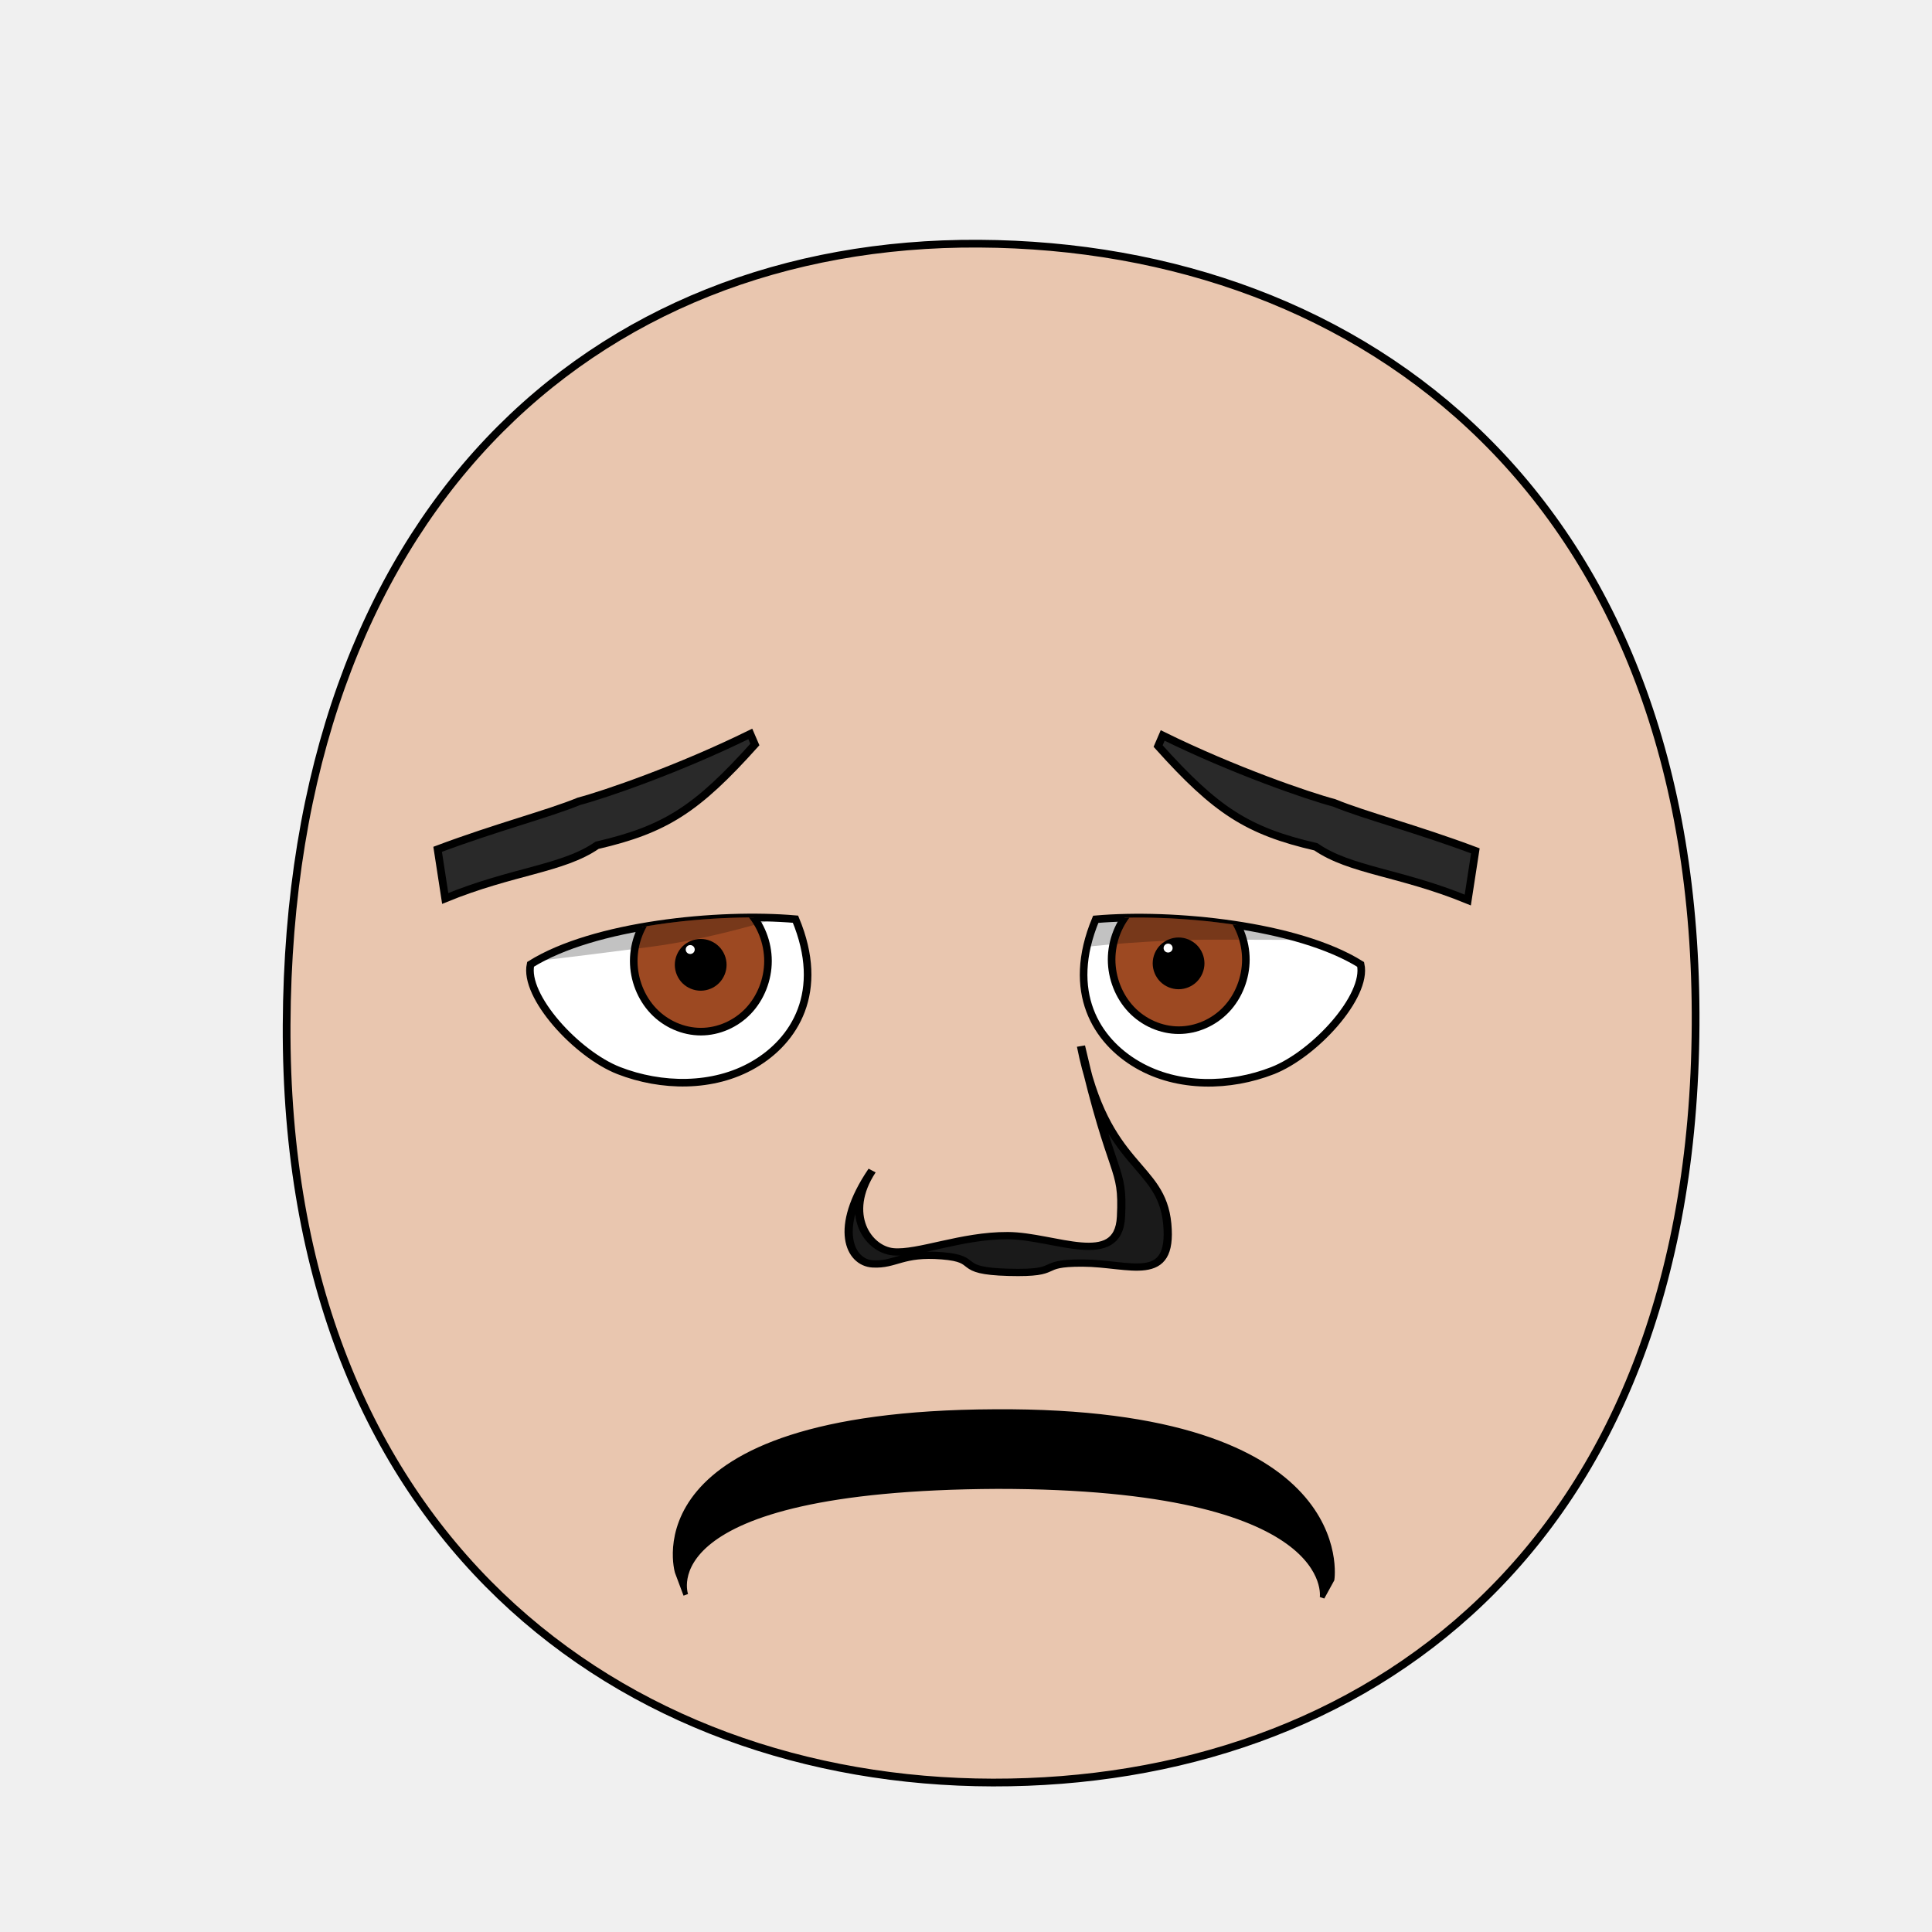
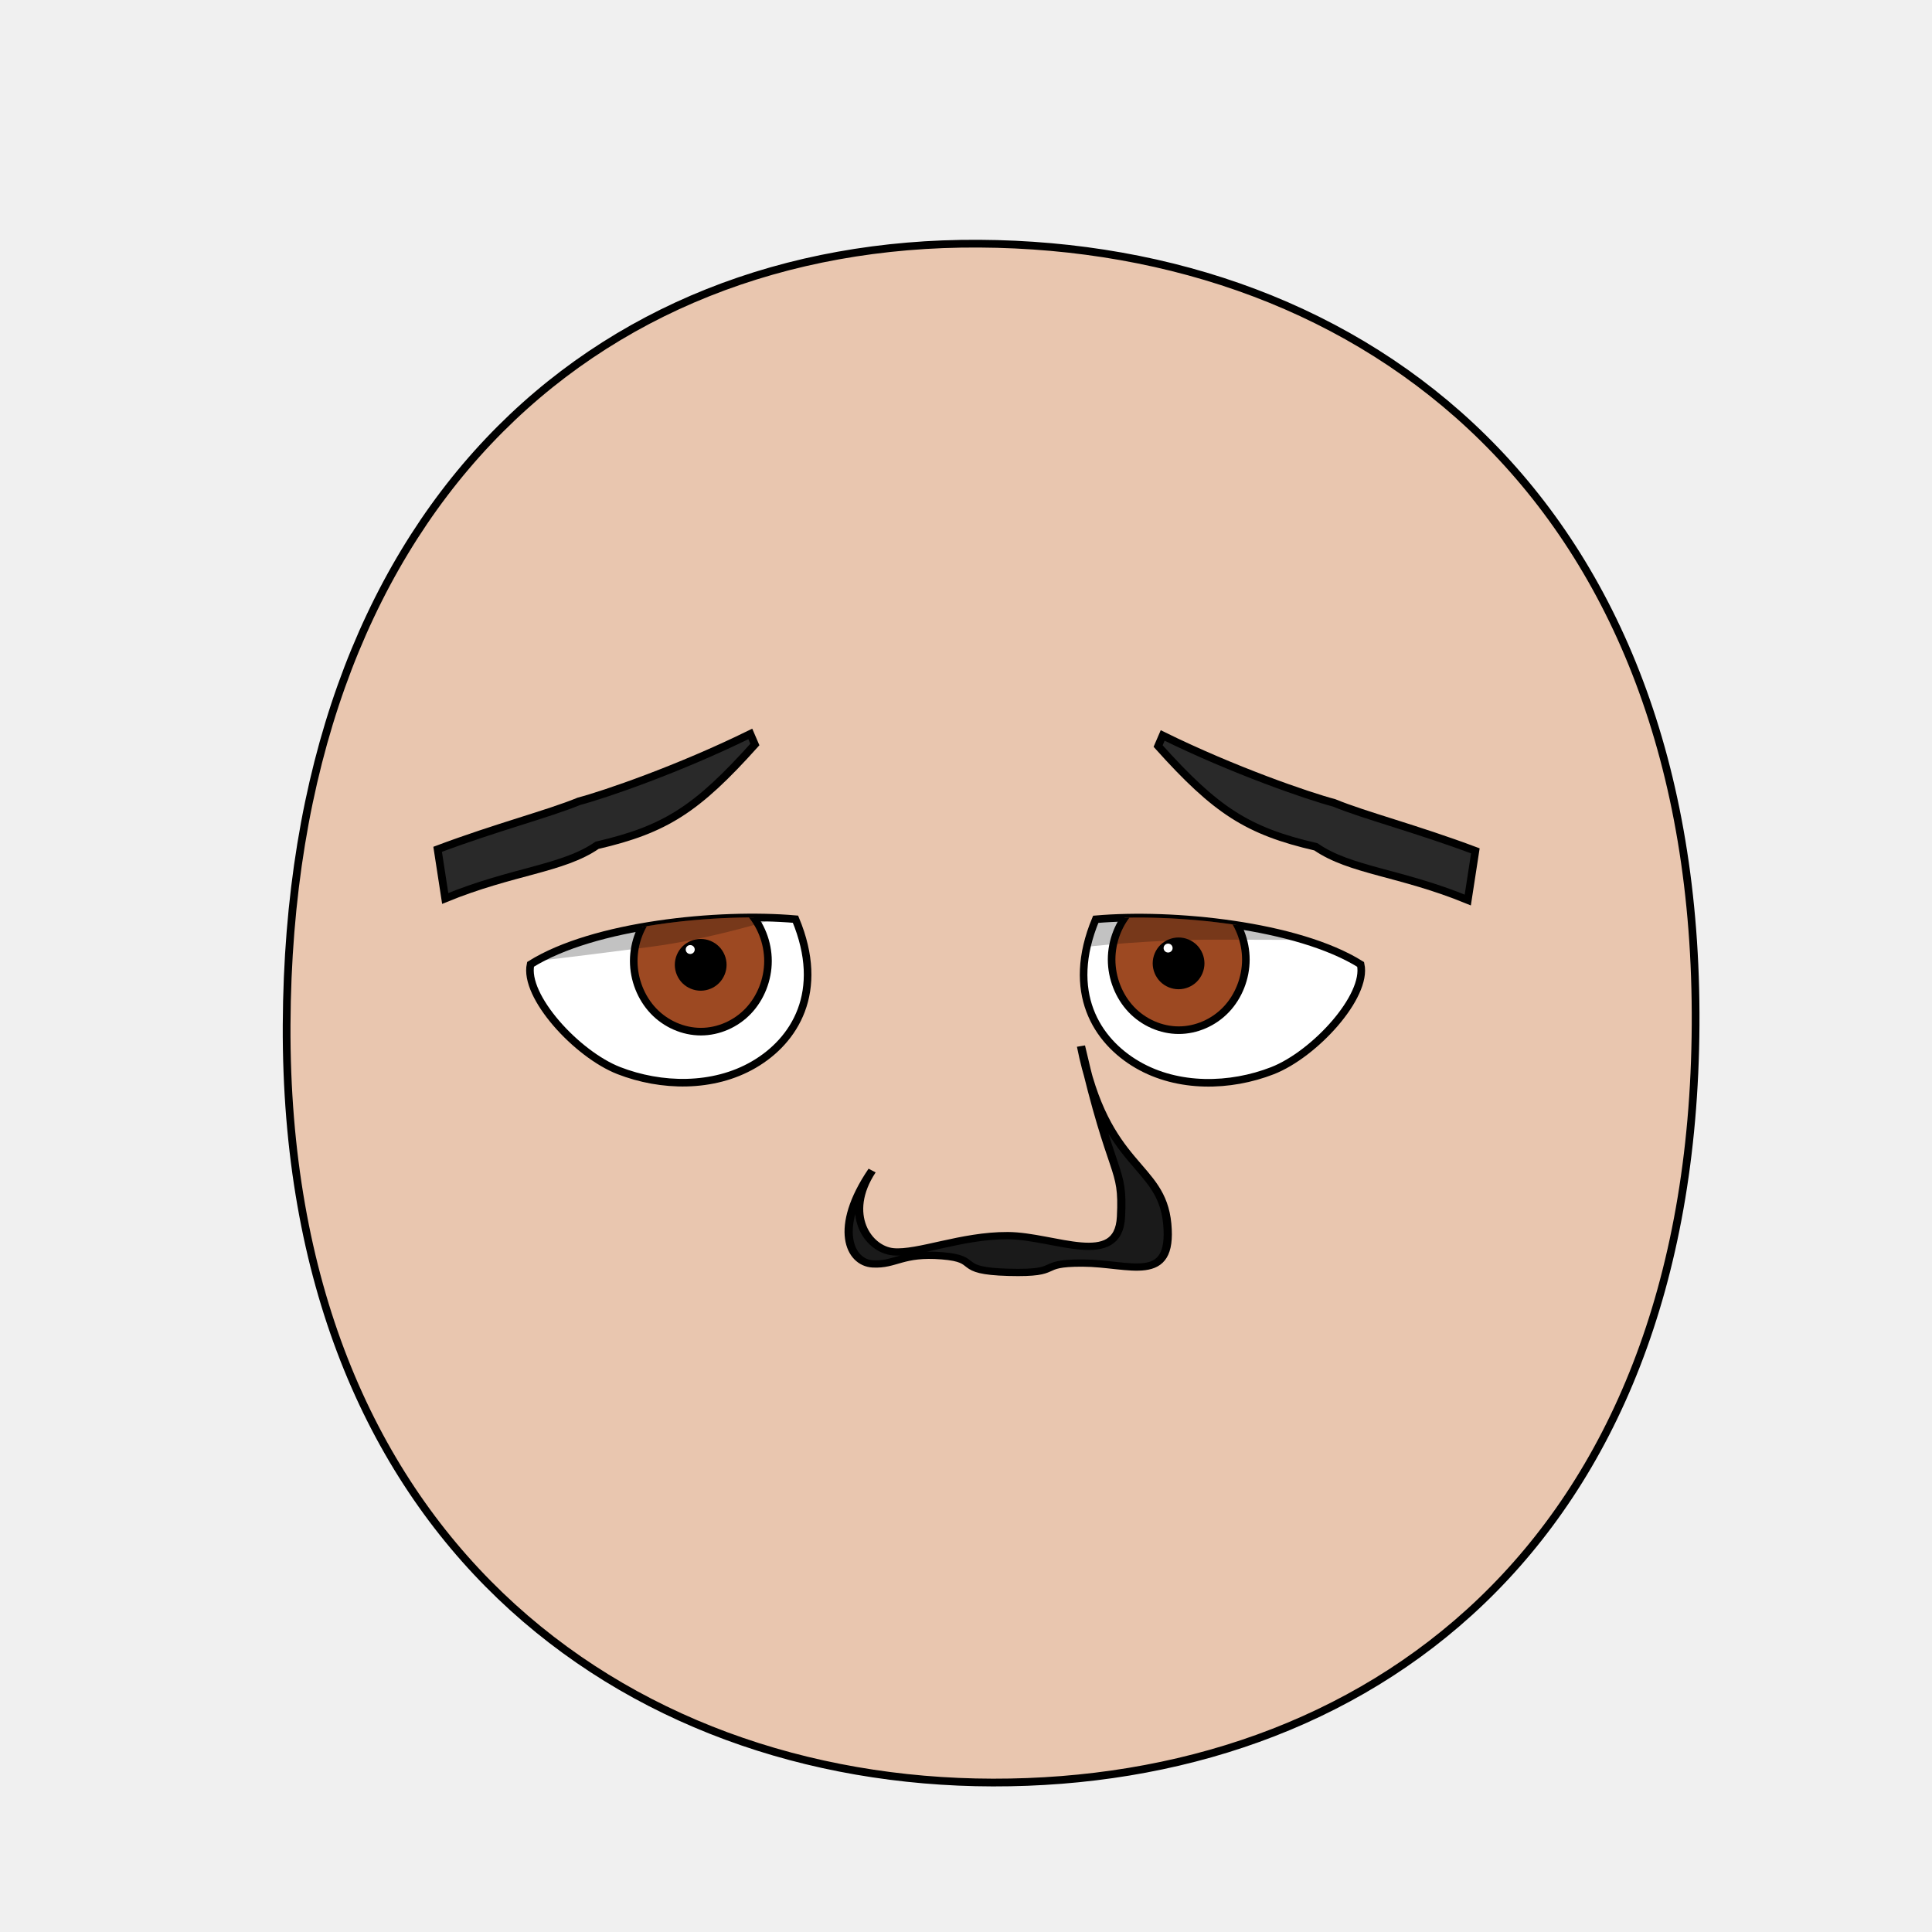
- <svg xmlns="http://www.w3.org/2000/svg" xmlns:xlink="http://www.w3.org/1999/xlink" height="100%" width="100%" id="emoticon-front-view" viewBox="0 0 250 250" version="1.1">
+ <svg xmlns="http://www.w3.org/2000/svg" xmlns:xlink="http://www.w3.org/1999/xlink" version="1.1" viewBox="0 0 250 250" id="emoticon-front-view" width="100%" height="100%">
  <defs id="defs4">
    <linearGradient id="linearGradient5745">
-       <stop style="stop-color:#f4c815;stop-opacity:1" offset="0" id="stop5747" />
-       <stop style="stop-color:#cc0000;stop-opacity:1" offset="1" id="stop5749" />
+       <stop style="stop-color:#f4c815;stop-opacity:1" id="stop5747" offset="0" />
+       <stop style="stop-color:#cc0000;stop-opacity:1" id="stop5749" offset="1" />
    </linearGradient>
    <linearGradient id="linearGradient2823">
-       <stop style="stop-color:#000000;stop-opacity:1" offset="0" id="stop2825" />
-       <stop style="stop-color:#6f0a5a;stop-opacity:1" offset="1" id="stop2827" />
+       <stop style="stop-color:#000000;stop-opacity:1" id="stop2825" offset="0" />
+       <stop style="stop-color:#6f0a5a;stop-opacity:1" id="stop2827" offset="1" />
    </linearGradient>
    <clipPath id="clipPath2967">
-       <use transform="translate(-55.48,15.25)" xlink:href="#path3622" height="1" width="1" y="0" x="0" id="use2969" />
+       <use transform="translate(-55.48,15.25)" id="use2969" x="0" y="0" width="1" height="1" xlink:href="#path3622">
+ </use>
    </clipPath>
    <clipPath id="clipPath4022">
-       <use transform="matrix(-1,0,0,1,914.21,34.34)" xlink:href="#path3622" height="250" width="250" y="0" x="0" id="use5959" />
+       <use transform="matrix(-1,0,0,1,914.21,34.34)" id="use5959" x="0" y="0" width="250" height="250" xlink:href="#path3622">
+ </use>
    </clipPath>
-     <radialGradient spreadMethod="pad" gradientTransform="matrix(98.09029,121.5278,-104.4591,83.94095,1881.611,1722.677)" gradientUnits="userSpaceOnUse" xlink:href="#linearGradient5745" id="radialGradient5694" fy="2.705" fx="-15.372" r="1" cy="2.705" cx="-15.372" />
-     <linearGradient gradientTransform="translate(37.46307,-25.35117)" gradientUnits="userSpaceOnUse" xlink:href="#linearGradient2823" id="irisGradient" y2="606.466" x2="138.571" y1="488.076" x1="107.143" />
+     <radialGradient cx="-15.372" cy="2.705" r="1" fx="-15.372" fy="2.705" id="radialGradient5694" xlink:href="#linearGradient5745" gradientUnits="userSpaceOnUse" gradientTransform="matrix(98.09029,121.5278,-104.4591,83.94095,1881.611,1722.677)" spreadMethod="pad">
+ </radialGradient>
+     <linearGradient x1="107.143" y1="488.076" x2="138.571" y2="606.466" id="irisGradient" xlink:href="#linearGradient2823" gradientUnits="userSpaceOnUse" gradientTransform="translate(37.46307,-25.35117)">
+ </linearGradient>
+     <clipPath id="clipPath-mouth" clipPathUnits="userSpaceOnUse">
+       <use height="250" width="250" id="use-mouth-outline" xlink:href="#mouth-outline" y="0" x="0" />
+     </clipPath>
  </defs>
  <g id="head">
-     <path style="fill:#e9c6af;stroke:#000000;stroke-width:1;stroke-opacity:1" d="M 128.48,230.66 C 176.27,230.75 219.01,200.57 219.41,132.64 219.80,64.72 176.76,31.81 126.68,31.53 76.60,31.24 37.38,66.28 37.09,132.64 36.80,199.01 80.69,230.57 128.48,230.66 Z" id="path164" />
+     <path style="fill:#e9c6af;stroke:#000000;stroke-width:1;stroke-opacity:1" d="M 128.48,230.66 C 176.27,230.75 219.01,200.57 219.41,132.64 219.80,64.72 176.76,31.81 126.68,31.53 76.60,31.24 37.38,66.28 37.09,132.64 36.80,199.01 80.69,230.57 128.48,230.66 Z" id="path164">
+ </path>
  </g>
  <g transform="matrix(0.16,0,0,0.16,57.64,43.69)" style="stroke-width:4.36;stroke-miterlimit:4;stroke-dasharray:none" id="left-eye">
-     <path d="M 283.10,470.33 C 307.61,529.18 282.36,568.75 249.39,587.93 216.43,607.12 174.29,606.05 140.21,592.78 106.13,579.50 63.23,532.57 68.84,506.83 119.93,474.87 220.99,464.89 283.10,470.33 Z" style="fill:#ffffff;stroke:#000000;stroke-width:6.14;stroke-miterlimit:4;stroke-opacity:1;stroke-dasharray:none" id="path3622" />
-     <g transform="translate(55.48,-15.25)" style="stroke-width:4.36;stroke-miterlimit:4;stroke-dasharray:none" id="lens" clip-path="url(#clipPath2967)">
+     <path d="M 283.10,470.33 C 307.61,529.18 282.36,568.75 249.39,587.93 216.43,607.12 174.29,606.05 140.21,592.78 106.13,579.50 63.23,532.57 68.84,506.83 119.93,474.87 220.99,464.89 283.10,470.33 Z" style="fill:#ffffff;stroke:#000000;stroke-width:6.14;stroke-miterlimit:4;stroke-opacity:1;stroke-dasharray:none" id="path3622">
+ </path>
+     <g transform="translate(55.48,-15.25)" style="stroke-width:4.36;stroke-miterlimit:4;stroke-dasharray:none" clip-path="url(#clipPath2967)" id="lens">
      <g id="g4403">
-         <path style="fill:#9d4922;fill-opacity:1;stroke:#000000;stroke-width:6.14;stroke-miterlimit:4;stroke-opacity:1;stroke-dasharray:none" d="M 205.38,519.39 C 205.38,534.35 199.53,549.21 189.48,559.79 179.43,570.37 165.31,576.53 151.09,576.53 136.88,576.53 122.76,570.37 112.71,559.79 102.66,549.21 96.80,534.35 96.80,519.39 96.80,504.43 102.66,489.56 112.71,478.98 122.76,468.40 136.88,462.24 151.09,462.24 165.31,462.24 179.43,468.40 189.48,478.98 199.53,489.56 205.38,504.43 205.38,519.39 Z" id="iris" />
-         <path d="M 168.82,522.49 C 168.82,527.16 166.89,531.81 163.58,535.12 160.27,538.43 155.63,540.35 150.95,540.35 146.27,540.35 141.63,538.43 138.32,535.12 135.02,531.81 133.09,527.16 133.09,522.49 133.09,517.81 135.02,513.16 138.32,509.85 141.63,506.55 146.27,504.62 150.95,504.62 155.63,504.62 160.27,506.55 163.58,509.85 166.89,513.16 168.82,517.81 168.82,522.49 Z" style="fill:#000000;fill-opacity:1;stroke:#000000;stroke-width:6.14;stroke-miterlimit:4;stroke-opacity:1;stroke-dasharray:none" id="pupil" />
-         <path d="M 146.13,510.12 C 146.13,512.11 144.50,513.72 142.49,513.72 140.48,513.72 138.85,512.11 138.85,510.12 138.85,508.13 140.48,506.52 142.49,506.52 144.50,506.52 146.13,508.13 146.13,510.12 Z" style="fill:#ffffff;fill-opacity:1;stroke:none" id="glare" />
+         <path style="fill:#9d4922;fill-opacity:1;stroke:#000000;stroke-width:6.14;stroke-miterlimit:4;stroke-opacity:1;stroke-dasharray:none" d="M 205.38,519.39 C 205.38,534.35 199.53,549.21 189.48,559.79 179.43,570.37 165.31,576.53 151.09,576.53 136.88,576.53 122.76,570.37 112.71,559.79 102.66,549.21 96.80,534.35 96.80,519.39 96.80,504.43 102.66,489.56 112.71,478.98 122.76,468.40 136.88,462.24 151.09,462.24 165.31,462.24 179.43,468.40 189.48,478.98 199.53,489.56 205.38,504.43 205.38,519.39 Z" id="iris">
+ </path>
+         <path d="M 168.82,522.49 C 168.82,527.16 166.89,531.81 163.58,535.12 160.27,538.43 155.63,540.35 150.95,540.35 146.27,540.35 141.63,538.43 138.32,535.12 135.02,531.81 133.09,527.16 133.09,522.49 133.09,517.81 135.02,513.16 138.32,509.85 141.63,506.55 146.27,504.62 150.95,504.62 155.63,504.62 160.27,506.55 163.58,509.85 166.89,513.16 168.82,517.81 168.82,522.49 Z" style="fill:#000000;fill-opacity:1;stroke:#000000;stroke-width:6.14;stroke-miterlimit:4;stroke-opacity:1;stroke-dasharray:none" id="pupil">
+ </path>
+         <path d="M 146.13,510.12 C 146.13,512.11 144.50,513.72 142.49,513.72 140.48,513.72 138.85,512.11 138.85,510.12 138.85,508.13 140.48,506.52 142.49,506.52 144.50,506.52 146.13,508.13 146.13,510.12 Z" style="fill:#ffffff;fill-opacity:1;stroke:none" id="glare">
+ </path>
      </g>
-       <path style="opacity:0.24;fill:#000000;stroke:#000000;stroke-width:1px;stroke-linecap:butt;stroke-linejoin:miter;stroke-opacity:1" d="M -10.83,522.28 -11.18,407.57 305.31,412.27 305.57,449.64 C 305.57,449.64 208.39,494.65 109.62,507.54 33.28,517.50 -10.83,522.28 -10.83,522.28 Z" id="left-lid-shadow" />
+       <path style="opacity:0.24;fill:#000000;stroke:#000000;stroke-width:1px;stroke-linecap:butt;stroke-linejoin:miter;stroke-opacity:1" d="M -10.83,522.28 -11.18,407.57 305.31,412.27 305.57,449.64 C 305.57,449.64 208.39,494.65 109.62,507.54 33.28,517.50 -10.83,522.28 -10.83,522.28 Z" id="left-lid-shadow">
+ </path>
    </g>
  </g>
  <g transform="matrix(0.16,0,0,0.16,40.81,38.21)" style="stroke-width:4.36;stroke-miterlimit:4;stroke-dasharray:none" id="right-eye">
-     <use transform="matrix(-1,0,0,1,914.21,34.34)" xlink:href="#path3622" height="250" width="250" y="0" x="0" id="use3959" />
-     <g id="g4015" clip-path="url(#clipPath4022)">
-       <use transform="translate(547.15,17.82)" style="stroke-width:4.36;stroke-miterlimit:4;stroke-dasharray:none" xlink:href="#g4403" height="1" width="1" y="0" x="0" id="right-lens" />
-       <path style="opacity:0.24;fill:#000000;stroke:#000000;stroke-width:1px;stroke-linecap:butt;stroke-linejoin:miter;stroke-miterlimit:4;stroke-opacity:1;stroke-dasharray:none" d="M 537.99,543.46 527.72,452.73 710.91,412.76 841.14,520.94 C 841.14,520.94 812.77,520.81 732.51,520.63 652.25,520.44 569.86,530.69 537.99,543.46 Z" id="right-lid-shadow" />
+     <use transform="matrix(-1,0,0,1,914.21,34.34)" id="use3959" x="0" y="0" width="250" height="250" xlink:href="#path3622">
+ </use>
+     <g clip-path="url(#clipPath4022)" id="g4015">
+       <use transform="translate(547.15,17.82)" style="stroke-width:4.36;stroke-miterlimit:4;stroke-dasharray:none" id="right-lens" x="0" y="0" width="1" height="1" xlink:href="#g4403">
+ </use>
+       <path style="opacity:0.24;fill:#000000;stroke:#000000;stroke-width:1px;stroke-linecap:butt;stroke-linejoin:miter;stroke-miterlimit:4;stroke-opacity:1;stroke-dasharray:none" d="M 537.99,543.46 527.72,452.73 710.91,412.76 841.14,520.94 C 841.14,520.94 812.77,520.81 732.51,520.63 652.25,520.44 569.86,530.69 537.99,543.46 Z" id="right-lid-shadow">
+ </path>
    </g>
  </g>
-   <path d="M 97.09,94.97 97.68,96.34 C 90.16,104.72 86.10,107.33 77.26,109.38 72.80,112.46 66.36,112.67 57.61,116.26 L 56.63,109.90 C 64.25,107.04 70.96,105.32 74.91,103.69 78.25,102.81 87.86,99.51 97.09,94.97 Z" style="fill:#292929;fill-opacity:1;fill-rule:nonzero;stroke:#000000;stroke-width:1;stroke-miterlimit:4;stroke-opacity:1;stroke-dasharray:none" id="left-eye-brow" />
+   <path d="M 97.09,94.97 97.68,96.34 C 90.16,104.72 86.10,107.33 77.26,109.38 72.80,112.46 66.36,112.67 57.61,116.26 L 56.63,109.90 C 64.25,107.04 70.96,105.32 74.91,103.69 78.25,102.81 87.86,99.51 97.09,94.97 Z" style="fill:#292929;fill-opacity:1;fill-rule:nonzero;stroke:#000000;stroke-width:1;stroke-miterlimit:4;stroke-opacity:1;stroke-dasharray:none" id="left-eye-brow">
+ </path>
  <g style="stroke-width:1" transform="matrix(1.13,0,0,1,-17.27,2.11)" id="nose">
-     <path style="fill:#1a1a1a;stroke:#000000;stroke-width:0.94;stroke-miterlimit:4;stroke-dasharray:none" d="M 115.15,149.36 C 111.84,155.01 114.69,159.56 117.56,159.87 120.43,160.17 125.39,157.75 130.68,157.78 135.98,157.80 143.36,162.15 143.65,155.34 143.95,148.52 142.69,150.94 139.07,133.26 141.90,149.29 148.29,148.31 148.95,156.26 149.60,164.21 144.68,161.35 139.25,161.33 133.81,161.31 137.15,162.72 130.79,162.53 124.44,162.34 127.74,160.80 123.15,160.39 118.57,159.97 117.86,161.60 115.23,161.44 112.60,161.29 110.65,156.83 115.15,149.36 Z" id="nose-outline" />
+     <path style="fill:#1a1a1a;stroke:#000000;stroke-width:0.94;stroke-miterlimit:4;stroke-dasharray:none" d="M 115.15,149.36 C 111.84,155.01 114.69,159.56 117.56,159.87 120.43,160.17 125.39,157.75 130.68,157.78 135.98,157.80 143.36,162.15 143.65,155.34 143.95,148.52 142.69,150.94 139.07,133.26 141.90,149.29 148.29,148.31 148.95,156.26 149.60,164.21 144.68,161.35 139.25,161.33 133.81,161.31 137.15,162.72 130.79,162.53 124.44,162.34 127.74,160.80 123.15,160.39 118.57,159.97 117.86,161.60 115.23,161.44 112.60,161.29 110.65,156.83 115.15,149.36 Z" id="nose-outline">
+ </path>
  </g>
-   <path d="M 87.64,203.43 C 87.64,203.43 81.43,182.87 128.68,182.67 175.82,182.34 172.36,204.39 172.36,204.39 L 171.09,206.70 C 171.09,206.70 173.34,192.36 129.08,192.35 83.69,192.57 88.74,206.37 88.74,206.37 L 87.64,203.43 Z" style="fill:#000000;fill-opacity:1;stroke:#000000;stroke-width:0.62;stroke-linecap:butt;stroke-linejoin:miter;stroke-miterlimit:4;stroke-opacity:1;stroke-dasharray:none" id="mouth-path" />
-   <use transform="matrix(-1,0,0,1,247.54,0.20)" xlink:href="#left-eye-brow" height="250" width="250" y="0" x="0" id="right-eye-brow" />
+   <g transform="translate(360.26,-9.93)" id="g3017">
+     <path style="fill:#000000;fill-opacity:1;stroke:#000000;stroke-width:0.62;stroke-linecap:butt;stroke-linejoin:miter;stroke-miterlimit:4;stroke-opacity:1;stroke-dasharray:none" d="M 87.64,203.43 C 87.64,203.43 81.43,182.87 128.68,182.67 175.82,182.34 172.36,204.39 172.36,204.39 L 171.09,206.70 C 171.09,206.70 173.34,192.36 129.08,192.35 83.69,192.57 88.74,206.37 88.74,206.37 L 87.64,203.43 Z" id="mouth-path">
+ </path>
+   </g>
+   <use transform="matrix(-1,0,0,1,247.54,0.20)" id="right-eye-brow" x="0" y="0" width="250" height="250" xlink:href="#left-eye-brow">
+ </use>
+   <g clip-path="url(#clipPath-mouth)" id="mouth-interior">
+     <rect style="fill:#000000;fill-opacity:2;stroke:none" id="mouth-background" width="145.364" height="66.556" x="52.649" y="159.934">
+ </rect>
+     <path d="M 196.68,404.30 C 196.68,379.60 228.46,379.48 260.92,378.14 296.02,376.72 327.82,378.28 323.84,404.30 281.46,404.30 239.08,404.30 196.68,404.30 Z" style="fill:#ff1e10;fill-opacity:2;stroke:none" id="tongue">
+ </path>
+     <rect style="fill:#ffffff;fill-opacity:2;stroke:none" id="tooth00" width="10.265" height="10.265" x="82.781" y="177.152" ry="1.325">
+ </rect>
+     <use transform="translate(24,0)" height="250" width="250" id="tooth01" xlink:href="#tooth00" y="0" x="0">
+ </use>
+   </g>
+   <path style="fill:none;stroke:#000000;stroke-width:2px;stroke-miterlimit:8;stroke-opacity:2" d="M 360.66,379.94 C 355.56,382.96 342.59,386.15 325.98,386.78 309.37,387.43 286.84,386.76 257.94,386.76 229.04,386.76 206.20,388.09 187.28,386.78 171.23,385.48 158.82,379.96 153.86,377.59 160.16,372.40 168.75,364.61 181.65,362.54 201.57,359.43 227.40,360.94 256.30,360.94 285.18,360.94 312.35,360.37 332.28,364.86 347.18,368.18 353.83,374.12 360.66,379.94 Z" id="mouth-outline">
+ </path>
</svg>
